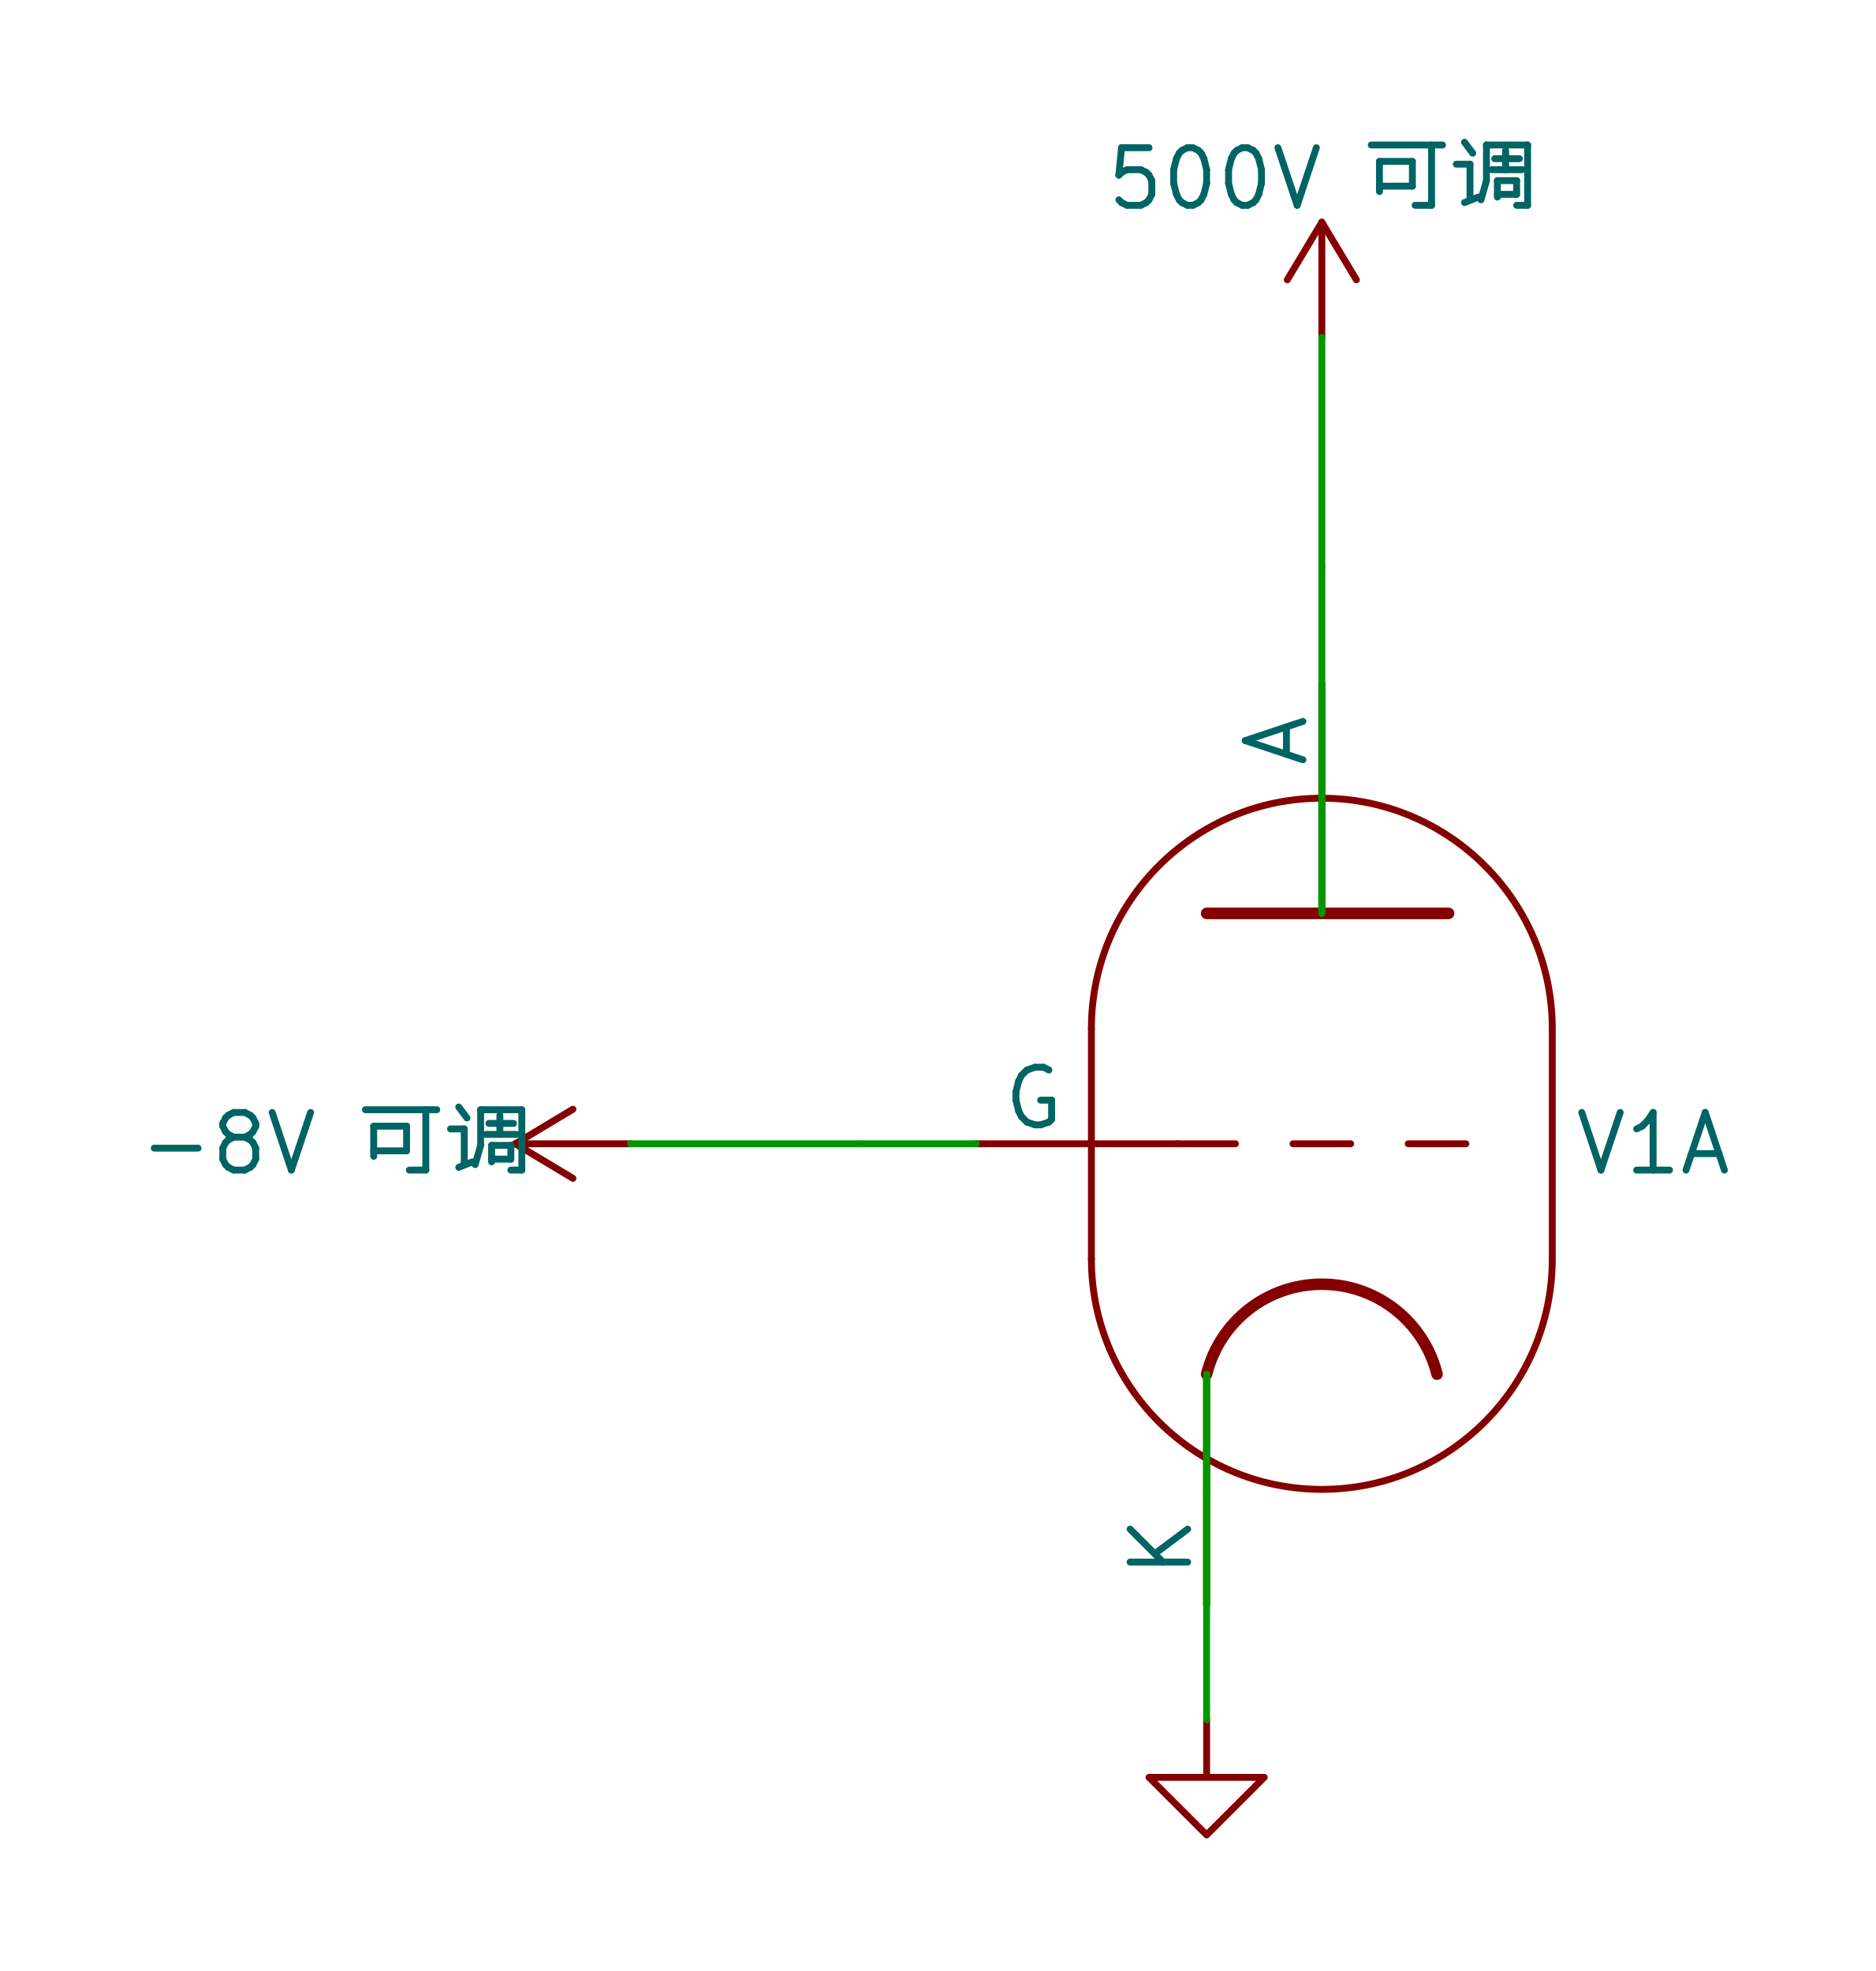
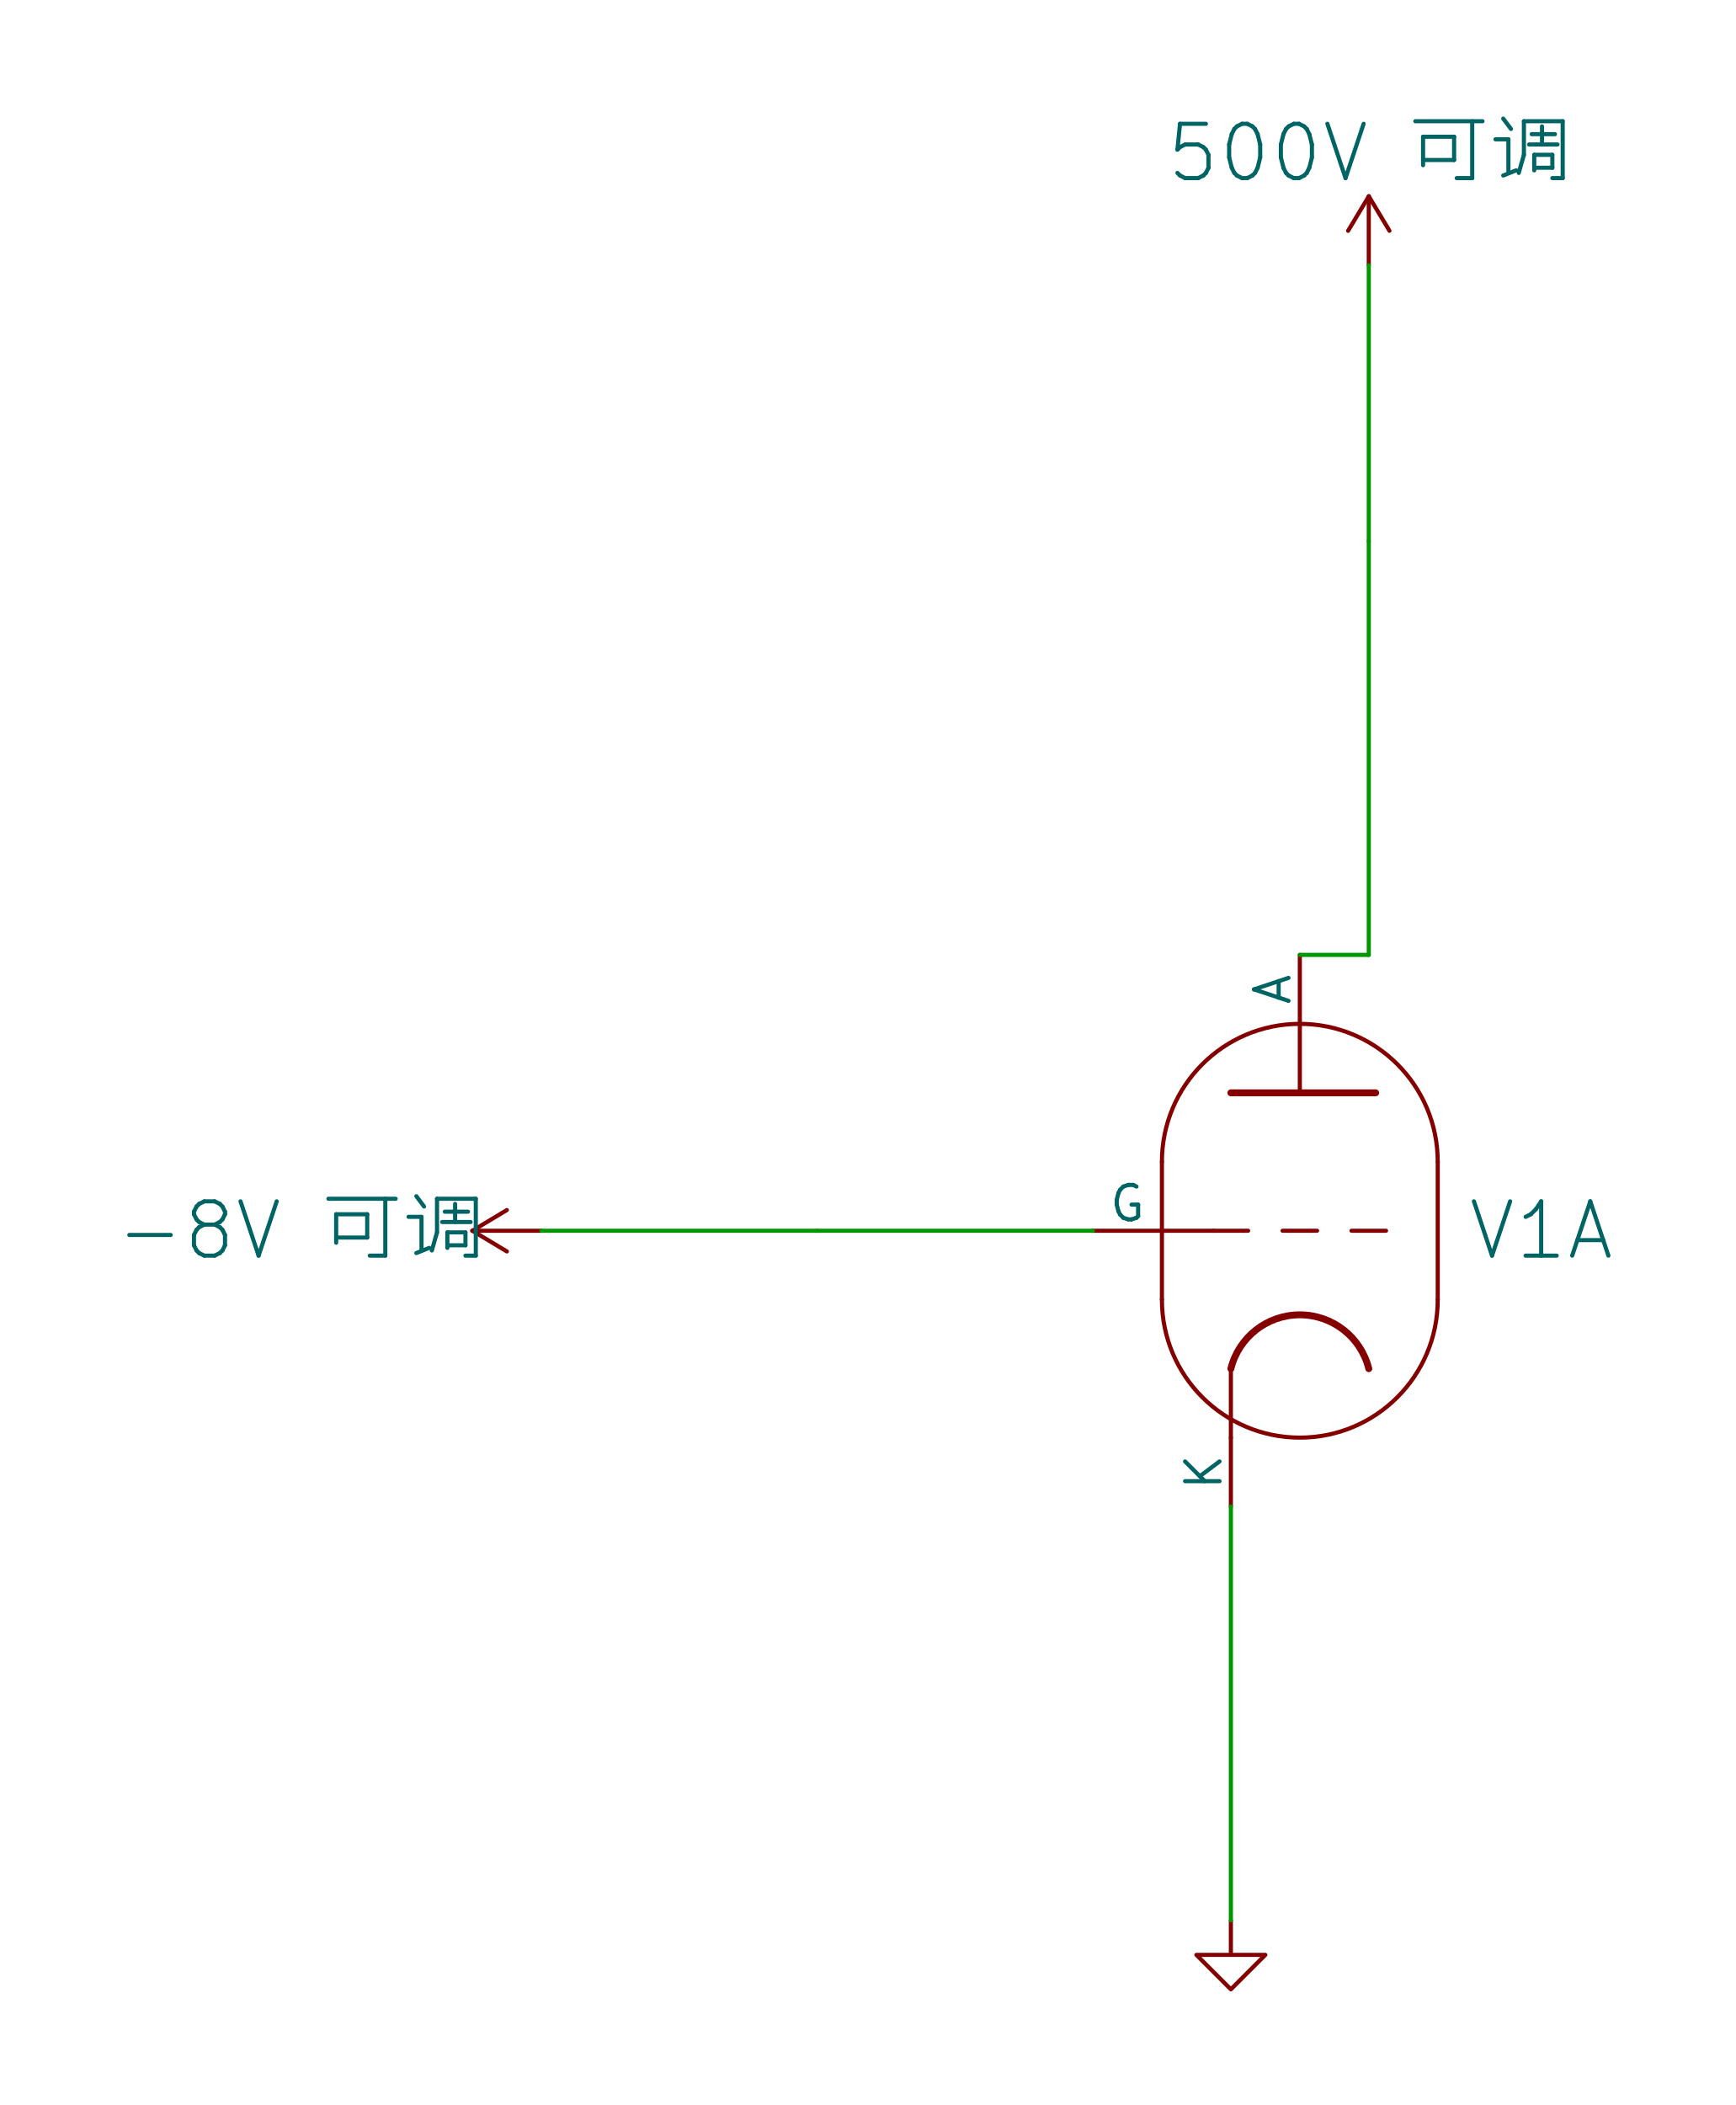
- <svg xmlns="http://www.w3.org/2000/svg" version="1.1" viewBox="14.04 20.50 41.35 43.46">
+ <svg xmlns="http://www.w3.org/2000/svg" version="1.1" viewBox="35.94 46.11 63.92 77.53">
  <g style="fill:#000000; fill-opacity:1;stroke:#000000; stroke-opacity:1; stroke-linecap:round; stroke-linejoin:round;" transform="translate(0 0) scale(1 1)">
</g>
  <g style="fill:#000000; fill-opacity:0.0;  stroke:#000000; stroke-width:0.152; stroke-opacity:1;  stroke-linecap:round; stroke-linejoin:round;">
    <g>
</g>
    <g style="fill:#840000; fill-opacity:0.0;  stroke:#840000; stroke-width:0.152; stroke-opacity:1;  stroke-linecap:round; stroke-linejoin:round;">
-       <path style="fill:#840000; fill-opacity:0.0;  stroke:#840000; stroke-width:0.152; stroke-opacity:1;  stroke-linecap:round; stroke-linejoin:round;fill:none" d="M 26.67,46.482 25.4,45.72 " />
-       <path style="fill:#840000; fill-opacity:0.0;  stroke:#840000; stroke-width:0.152; stroke-opacity:1;  stroke-linecap:round; stroke-linejoin:round;fill:none" d="M 27.94,45.72 25.4,45.72 " />
-       <path style="fill:#840000; fill-opacity:0.0;  stroke:#840000; stroke-width:0.152; stroke-opacity:1;  stroke-linecap:round; stroke-linejoin:round;fill:none" d="M 25.4,45.72 26.67,44.958 " />
-     </g>
-     <g style="fill:#006464; fill-opacity:0.0;  stroke:#006464; stroke-width:0.152; stroke-opacity:1;  stroke-linecap:round; stroke-linejoin:round;">
-       <text x="21.431" y="46.355" textLength="8.791" font-size="1.693" lengthAdjust="spacingAndGlyphs" text-anchor="middle" opacity="0">-8V 可调</text>
-       <g class="stroked-text">
-         <path d="M17.44 45.816 L18.407 45.816 " />
-         <path d="M19.194 45.574 L19.073 45.513 " />
-         <path d="M19.073 45.513 L19.012 45.453 " />
-         <path d="M19.012 45.453 L18.952 45.332 " />
-         <path d="M18.952 45.332 L18.952 45.271 " />
-         <path d="M18.952 45.271 L19.012 45.151 " />
-         <path d="M19.012 45.151 L19.073 45.09 " />
-         <path d="M19.073 45.09 L19.194 45.029 " />
-         <path d="M19.194 45.029 L19.436 45.029 " />
-         <path d="M19.436 45.029 L19.556 45.09 " />
-         <path d="M19.556 45.09 L19.617 45.151 " />
-         <path d="M19.617 45.151 L19.677 45.271 " />
-         <path d="M19.677 45.271 L19.677 45.332 " />
-         <path d="M19.677 45.332 L19.617 45.453 " />
-         <path d="M19.617 45.453 L19.556 45.513 " />
-         <path d="M19.556 45.513 L19.436 45.574 " />
-         <path d="M19.436 45.574 L19.194 45.574 " />
-         <path d="M19.194 45.574 L19.073 45.634 " />
-         <path d="M19.073 45.634 L19.012 45.695 " />
-         <path d="M19.012 45.695 L18.952 45.816 " />
-         <path d="M18.952 45.816 L18.952 46.058 " />
-         <path d="M18.952 46.058 L19.012 46.179 " />
-         <path d="M19.012 46.179 L19.073 46.239 " />
-         <path d="M19.073 46.239 L19.194 46.3 " />
-         <path d="M19.194 46.3 L19.436 46.3 " />
-         <path d="M19.436 46.3 L19.556 46.239 " />
-         <path d="M19.556 46.239 L19.617 46.179 " />
-         <path d="M19.617 46.179 L19.677 46.058 " />
-         <path d="M19.677 46.058 L19.677 45.816 " />
-         <path d="M19.677 45.816 L19.617 45.695 " />
-         <path d="M19.617 45.695 L19.556 45.634 " />
-         <path d="M19.556 45.634 L19.436 45.574 " />
-         <path d="M20.04 45.029 L20.463 46.3 " />
-         <path d="M20.463 46.3 L20.887 45.029 " />
-         <path d="M22.096 44.969 L23.669 44.969 " />
-         <path d="M22.278 45.876 L23.003 45.876 " />
-         <path d="M23.064 46.3 L23.427 46.3 " />
-         <path d="M22.278 45.332 L22.278 45.997 " />
-         <path d="M22.278 45.332 L23.003 45.332 " />
-         <path d="M23.003 45.332 L23.003 45.876 " />
-         <path d="M23.427 44.969 L23.427 46.3 " />
-         <path d="M24.818 45.271 L25.362 45.271 " />
-         <path d="M24.757 45.513 L25.423 45.513 " />
-         <path d="M24.878 46.058 L25.302 46.058 " />
-         <path d="M25.302 46.3 L25.544 46.3 " />
-         <path d="M23.971 45.392 L24.274 45.392 " />
-         <path d="M24.274 45.392 L24.274 46.179 " />
-         <path d="M24.878 45.755 L24.878 46.118 " />
-         <path d="M25.06 45.09 L25.06 45.513 " />
-         <path d="M24.878 45.755 L25.302 45.755 " />
-         <path d="M25.302 45.755 L25.302 46.058 " />
-         <path d="M24.636 44.969 L25.544 44.969 " />
-         <path d="M25.544 44.969 L25.544 46.3 " />
-         <path d="M24.153 44.909 L24.334 45.151 " />
-         <path d="M24.455 46.118 L24.153 46.239 " />
-         <path d="M24.636 44.969 L24.636 45.755 " />
-         <path d="M24.636 45.755 L24.515 46.179 " />
+       <path style="fill:#840000; fill-opacity:0.0;  stroke:#840000; stroke-width:0.152; stroke-opacity:1;  stroke-linecap:round; stroke-linejoin:round;fill:none" d="M 54.61,92.202 53.34,91.44 " />
+       <path style="fill:#840000; fill-opacity:0.0;  stroke:#840000; stroke-width:0.152; stroke-opacity:1;  stroke-linecap:round; stroke-linejoin:round;fill:none" d="M 55.88,91.44 53.34,91.44 " />
+       <path style="fill:#840000; fill-opacity:0.0;  stroke:#840000; stroke-width:0.152; stroke-opacity:1;  stroke-linecap:round; stroke-linejoin:round;fill:none" d="M 53.34,91.44 54.61,90.678 " />
+     </g>
+     <g style="fill:#006464; fill-opacity:0.0;  stroke:#006464; stroke-width:0.152; stroke-opacity:1;  stroke-linecap:round; stroke-linejoin:round;">
+       <text x="46.99" y="92.44" textLength="13.581" font-size="2.667" lengthAdjust="spacingAndGlyphs" text-anchor="middle" opacity="0">-8V 可调</text>
+       <g class="stroked-text">
+         <path d="M40.704 91.595 L42.228 91.595 " />
+         <path d="M43.466 91.214 L43.276 91.119 " />
+         <path d="M43.276 91.119 L43.18 91.024 " />
+         <path d="M43.18 91.024 L43.085 90.833 " />
+         <path d="M43.085 90.833 L43.085 90.738 " />
+         <path d="M43.085 90.738 L43.18 90.548 " />
+         <path d="M43.18 90.548 L43.276 90.452 " />
+         <path d="M43.276 90.452 L43.466 90.357 " />
+         <path d="M43.466 90.357 L43.847 90.357 " />
+         <path d="M43.847 90.357 L44.038 90.452 " />
+         <path d="M44.038 90.452 L44.133 90.548 " />
+         <path d="M44.133 90.548 L44.228 90.738 " />
+         <path d="M44.228 90.738 L44.228 90.833 " />
+         <path d="M44.228 90.833 L44.133 91.024 " />
+         <path d="M44.133 91.024 L44.038 91.119 " />
+         <path d="M44.038 91.119 L43.847 91.214 " />
+         <path d="M43.847 91.214 L43.466 91.214 " />
+         <path d="M43.466 91.214 L43.276 91.309 " />
+         <path d="M43.276 91.309 L43.18 91.405 " />
+         <path d="M43.18 91.405 L43.085 91.595 " />
+         <path d="M43.085 91.595 L43.085 91.976 " />
+         <path d="M43.085 91.976 L43.18 92.167 " />
+         <path d="M43.18 92.167 L43.276 92.262 " />
+         <path d="M43.276 92.262 L43.466 92.357 " />
+         <path d="M43.466 92.357 L43.847 92.357 " />
+         <path d="M43.847 92.357 L44.038 92.262 " />
+         <path d="M44.038 92.262 L44.133 92.167 " />
+         <path d="M44.133 92.167 L44.228 91.976 " />
+         <path d="M44.228 91.976 L44.228 91.595 " />
+         <path d="M44.228 91.595 L44.133 91.405 " />
+         <path d="M44.133 91.405 L44.038 91.309 " />
+         <path d="M44.038 91.309 L43.847 91.214 " />
+         <path d="M44.799 90.357 L45.466 92.357 " />
+         <path d="M45.466 92.357 L46.133 90.357 " />
+         <path d="M48.038 90.262 L50.514 90.262 " />
+         <path d="M48.323 91.69 L49.466 91.69 " />
+         <path d="M49.561 92.357 L50.133 92.357 " />
+         <path d="M48.323 90.833 L48.323 91.881 " />
+         <path d="M48.323 90.833 L49.466 90.833 " />
+         <path d="M49.466 90.833 L49.466 91.69 " />
+         <path d="M50.133 90.262 L50.133 92.357 " />
+         <path d="M52.323 90.738 L53.18 90.738 " />
+         <path d="M52.228 91.119 L53.276 91.119 " />
+         <path d="M52.419 91.976 L53.085 91.976 " />
+         <path d="M53.085 92.357 L53.466 92.357 " />
+         <path d="M50.99 90.928 L51.466 90.928 " />
+         <path d="M51.466 90.928 L51.466 92.167 " />
+         <path d="M52.419 91.5 L52.419 92.071 " />
+         <path d="M52.704 90.452 L52.704 91.119 " />
+         <path d="M52.419 91.5 L53.085 91.5 " />
+         <path d="M53.085 91.5 L53.085 91.976 " />
+         <path d="M52.038 90.262 L53.466 90.262 " />
+         <path d="M53.466 90.262 L53.466 92.357 " />
+         <path d="M51.276 90.167 L51.561 90.548 " />
+         <path d="M51.752 92.071 L51.276 92.262 " />
+         <path d="M52.038 90.262 L52.038 91.5 " />
+         <path d="M52.038 91.5 L51.847 92.167 " />
      </g>
    </g>
  </g>
  <g style="fill:#006464; fill-opacity:0.0;  stroke:#006464; stroke-width:0.152; stroke-opacity:1;  stroke-linecap:round; stroke-linejoin:round;">
    <g>
</g>
    <g style="fill:#840000; fill-opacity:0.0;  stroke:#840000; stroke-width:0.152; stroke-opacity:1;  stroke-linecap:round; stroke-linejoin:round;">
-       <path style="fill:#840000; fill-opacity:0.0;  stroke:#840000; stroke-width:0.152; stroke-opacity:1;  stroke-linecap:round; stroke-linejoin:round;fill:none" d="M 40.64,58.42 40.64,59.69 41.91,59.69 40.64,60.96 39.37,59.69 40.64,59.69 " />
+       <path style="fill:#840000; fill-opacity:0.0;  stroke:#840000; stroke-width:0.152; stroke-opacity:1;  stroke-linecap:round; stroke-linejoin:round;fill:none" d="M 81.28,116.84 81.28,118.11 82.55,118.11 81.28,119.38 80.01,118.11 81.28,118.11 " />
    </g>
  </g>
  <g style="fill:#840000; fill-opacity:0.0;  stroke:#840000; stroke-width:0.152; stroke-opacity:1;  stroke-linecap:round; stroke-linejoin:round;">
    <g>
-       <path style="fill:#840000; fill-opacity:0.0;  stroke:#840000; stroke-width:0.152; stroke-opacity:1;  stroke-linecap:round; stroke-linejoin:round;fill:none" d="M 42.418,26.67 43.18,25.4 " />
-       <path style="fill:#840000; fill-opacity:0.0;  stroke:#840000; stroke-width:0.152; stroke-opacity:1;  stroke-linecap:round; stroke-linejoin:round;fill:none" d="M 43.18,27.94 43.18,25.4 " />
-       <path style="fill:#840000; fill-opacity:0.0;  stroke:#840000; stroke-width:0.152; stroke-opacity:1;  stroke-linecap:round; stroke-linejoin:round;fill:none" d="M 43.18,25.4 43.942,26.67 " />
-     </g>
-     <g style="fill:#006464; fill-opacity:0.0;  stroke:#006464; stroke-width:0.152; stroke-opacity:1;  stroke-linecap:round; stroke-linejoin:round;">
-       <text x="43.18" y="25.082" textLength="9.637" font-size="1.693" lengthAdjust="spacingAndGlyphs" text-anchor="middle" opacity="0">500V 可调</text>
-       <g class="stroked-text">
-         <path d="M39.37 23.757 L38.765 23.757 " />
-         <path d="M38.765 23.757 L38.705 24.362 " />
-         <path d="M38.705 24.362 L38.765 24.301 " />
-         <path d="M38.765 24.301 L38.886 24.241 " />
-         <path d="M38.886 24.241 L39.189 24.241 " />
-         <path d="M39.189 24.241 L39.309 24.301 " />
-         <path d="M39.309 24.301 L39.37 24.362 " />
-         <path d="M39.37 24.362 L39.431 24.483 " />
-         <path d="M39.431 24.483 L39.431 24.785 " />
-         <path d="M39.431 24.785 L39.37 24.906 " />
-         <path d="M39.37 24.906 L39.309 24.967 " />
-         <path d="M39.309 24.967 L39.189 25.027 " />
-         <path d="M39.189 25.027 L38.886 25.027 " />
-         <path d="M38.886 25.027 L38.765 24.967 " />
-         <path d="M38.765 24.967 L38.705 24.906 " />
-         <path d="M40.217 23.757 L40.338 23.757 " />
-         <path d="M40.338 23.757 L40.459 23.817 " />
-         <path d="M40.459 23.817 L40.519 23.878 " />
-         <path d="M40.519 23.878 L40.58 23.999 " />
-         <path d="M40.58 23.999 L40.64 24.241 " />
-         <path d="M40.64 24.241 L40.64 24.543 " />
-         <path d="M40.64 24.543 L40.58 24.785 " />
-         <path d="M40.58 24.785 L40.519 24.906 " />
-         <path d="M40.519 24.906 L40.459 24.967 " />
-         <path d="M40.459 24.967 L40.338 25.027 " />
-         <path d="M40.338 25.027 L40.217 25.027 " />
-         <path d="M40.217 25.027 L40.096 24.967 " />
-         <path d="M40.096 24.967 L40.035 24.906 " />
-         <path d="M40.035 24.906 L39.975 24.785 " />
-         <path d="M39.975 24.785 L39.914 24.543 " />
-         <path d="M39.914 24.543 L39.914 24.241 " />
-         <path d="M39.914 24.241 L39.975 23.999 " />
-         <path d="M39.975 23.999 L40.035 23.878 " />
-         <path d="M40.035 23.878 L40.096 23.817 " />
-         <path d="M40.096 23.817 L40.217 23.757 " />
-         <path d="M41.426 23.757 L41.547 23.757 " />
-         <path d="M41.547 23.757 L41.668 23.817 " />
-         <path d="M41.668 23.817 L41.728 23.878 " />
-         <path d="M41.728 23.878 L41.789 23.999 " />
-         <path d="M41.789 23.999 L41.849 24.241 " />
-         <path d="M41.849 24.241 L41.849 24.543 " />
-         <path d="M41.849 24.543 L41.789 24.785 " />
-         <path d="M41.789 24.785 L41.728 24.906 " />
-         <path d="M41.728 24.906 L41.668 24.967 " />
-         <path d="M41.668 24.967 L41.547 25.027 " />
-         <path d="M41.547 25.027 L41.426 25.027 " />
-         <path d="M41.426 25.027 L41.305 24.967 " />
-         <path d="M41.305 24.967 L41.245 24.906 " />
-         <path d="M41.245 24.906 L41.184 24.785 " />
-         <path d="M41.184 24.785 L41.124 24.543 " />
-         <path d="M41.124 24.543 L41.124 24.241 " />
-         <path d="M41.124 24.241 L41.184 23.999 " />
-         <path d="M41.184 23.999 L41.245 23.878 " />
-         <path d="M41.245 23.878 L41.305 23.817 " />
-         <path d="M41.305 23.817 L41.426 23.757 " />
-         <path d="M42.212 23.757 L42.636 25.027 " />
-         <path d="M42.636 25.027 L43.059 23.757 " />
-         <path d="M44.269 23.697 L45.841 23.697 " />
-         <path d="M44.45 24.604 L45.176 24.604 " />
-         <path d="M45.236 25.027 L45.599 25.027 " />
-         <path d="M44.45 24.059 L44.45 24.725 " />
-         <path d="M44.45 24.059 L45.176 24.059 " />
-         <path d="M45.176 24.059 L45.176 24.604 " />
-         <path d="M45.599 23.697 L45.599 25.027 " />
-         <path d="M46.99 23.999 L47.534 23.999 " />
-         <path d="M46.929 24.241 L47.595 24.241 " />
-         <path d="M47.05 24.785 L47.474 24.785 " />
-         <path d="M47.474 25.027 L47.716 25.027 " />
-         <path d="M46.143 24.12 L46.446 24.12 " />
-         <path d="M46.446 24.12 L46.446 24.906 " />
-         <path d="M47.05 24.483 L47.05 24.846 " />
-         <path d="M47.232 23.817 L47.232 24.241 " />
-         <path d="M47.05 24.483 L47.474 24.483 " />
-         <path d="M47.474 24.483 L47.474 24.785 " />
-         <path d="M46.809 23.697 L47.716 23.697 " />
-         <path d="M47.716 23.697 L47.716 25.027 " />
-         <path d="M46.325 23.636 L46.506 23.878 " />
-         <path d="M46.627 24.846 L46.325 24.967 " />
-         <path d="M46.809 23.697 L46.809 24.483 " />
-         <path d="M46.809 24.483 L46.688 24.906 " />
+       <path style="fill:#840000; fill-opacity:0.0;  stroke:#840000; stroke-width:0.152; stroke-opacity:1;  stroke-linecap:round; stroke-linejoin:round;fill:none" d="M 85.598,54.61 86.36,53.34 " />
+       <path style="fill:#840000; fill-opacity:0.0;  stroke:#840000; stroke-width:0.152; stroke-opacity:1;  stroke-linecap:round; stroke-linejoin:round;fill:none" d="M 86.36,55.88 86.36,53.34 " />
+       <path style="fill:#840000; fill-opacity:0.0;  stroke:#840000; stroke-width:0.152; stroke-opacity:1;  stroke-linecap:round; stroke-linejoin:round;fill:none" d="M 86.36,53.34 87.122,54.61 " />
+     </g>
+     <g style="fill:#006464; fill-opacity:0.0;  stroke:#006464; stroke-width:0.152; stroke-opacity:1;  stroke-linecap:round; stroke-linejoin:round;">
+       <text x="86.36" y="52.752" textLength="14.915" font-size="2.667" lengthAdjust="spacingAndGlyphs" text-anchor="middle" opacity="0">500V 可调</text>
+       <g class="stroked-text">
+         <path d="M80.36 50.67 L79.407 50.67 " />
+         <path d="M79.407 50.67 L79.312 51.622 " />
+         <path d="M79.312 51.622 L79.407 51.527 " />
+         <path d="M79.407 51.527 L79.598 51.432 " />
+         <path d="M79.598 51.432 L80.074 51.432 " />
+         <path d="M80.074 51.432 L80.265 51.527 " />
+         <path d="M80.265 51.527 L80.36 51.622 " />
+         <path d="M80.36 51.622 L80.455 51.812 " />
+         <path d="M80.455 51.812 L80.455 52.289 " />
+         <path d="M80.455 52.289 L80.36 52.479 " />
+         <path d="M80.36 52.479 L80.265 52.575 " />
+         <path d="M80.265 52.575 L80.074 52.67 " />
+         <path d="M80.074 52.67 L79.598 52.67 " />
+         <path d="M79.598 52.67 L79.407 52.575 " />
+         <path d="M79.407 52.575 L79.312 52.479 " />
+         <path d="M81.693 50.67 L81.884 50.67 " />
+         <path d="M81.884 50.67 L82.074 50.765 " />
+         <path d="M82.074 50.765 L82.169 50.86 " />
+         <path d="M82.169 50.86 L82.265 51.051 " />
+         <path d="M82.265 51.051 L82.36 51.432 " />
+         <path d="M82.36 51.432 L82.36 51.908 " />
+         <path d="M82.36 51.908 L82.265 52.289 " />
+         <path d="M82.265 52.289 L82.169 52.479 " />
+         <path d="M82.169 52.479 L82.074 52.575 " />
+         <path d="M82.074 52.575 L81.884 52.67 " />
+         <path d="M81.884 52.67 L81.693 52.67 " />
+         <path d="M81.693 52.67 L81.503 52.575 " />
+         <path d="M81.503 52.575 L81.408 52.479 " />
+         <path d="M81.408 52.479 L81.312 52.289 " />
+         <path d="M81.312 52.289 L81.217 51.908 " />
+         <path d="M81.217 51.908 L81.217 51.432 " />
+         <path d="M81.217 51.432 L81.312 51.051 " />
+         <path d="M81.312 51.051 L81.408 50.86 " />
+         <path d="M81.408 50.86 L81.503 50.765 " />
+         <path d="M81.503 50.765 L81.693 50.67 " />
+         <path d="M83.598 50.67 L83.789 50.67 " />
+         <path d="M83.789 50.67 L83.979 50.765 " />
+         <path d="M83.979 50.765 L84.074 50.86 " />
+         <path d="M84.074 50.86 L84.169 51.051 " />
+         <path d="M84.169 51.051 L84.265 51.432 " />
+         <path d="M84.265 51.432 L84.265 51.908 " />
+         <path d="M84.265 51.908 L84.169 52.289 " />
+         <path d="M84.169 52.289 L84.074 52.479 " />
+         <path d="M84.074 52.479 L83.979 52.575 " />
+         <path d="M83.979 52.575 L83.789 52.67 " />
+         <path d="M83.789 52.67 L83.598 52.67 " />
+         <path d="M83.598 52.67 L83.408 52.575 " />
+         <path d="M83.408 52.575 L83.312 52.479 " />
+         <path d="M83.312 52.479 L83.217 52.289 " />
+         <path d="M83.217 52.289 L83.122 51.908 " />
+         <path d="M83.122 51.908 L83.122 51.432 " />
+         <path d="M83.122 51.432 L83.217 51.051 " />
+         <path d="M83.217 51.051 L83.312 50.86 " />
+         <path d="M83.312 50.86 L83.408 50.765 " />
+         <path d="M83.408 50.765 L83.598 50.67 " />
+         <path d="M84.836 50.67 L85.503 52.67 " />
+         <path d="M85.503 52.67 L86.17 50.67 " />
+         <path d="M88.074 50.575 L90.55 50.575 " />
+         <path d="M88.36 52.003 L89.503 52.003 " />
+         <path d="M89.598 52.67 L90.17 52.67 " />
+         <path d="M88.36 51.146 L88.36 52.194 " />
+         <path d="M88.36 51.146 L89.503 51.146 " />
+         <path d="M89.503 51.146 L89.503 52.003 " />
+         <path d="M90.17 50.575 L90.17 52.67 " />
+         <path d="M92.36 51.051 L93.217 51.051 " />
+         <path d="M92.265 51.432 L93.312 51.432 " />
+         <path d="M92.455 52.289 L93.122 52.289 " />
+         <path d="M93.122 52.67 L93.503 52.67 " />
+         <path d="M91.027 51.241 L91.503 51.241 " />
+         <path d="M91.503 51.241 L91.503 52.479 " />
+         <path d="M92.455 51.812 L92.455 52.384 " />
+         <path d="M92.741 50.765 L92.741 51.432 " />
+         <path d="M92.455 51.812 L93.122 51.812 " />
+         <path d="M93.122 51.812 L93.122 52.289 " />
+         <path d="M92.074 50.575 L93.503 50.575 " />
+         <path d="M93.503 50.575 L93.503 52.67 " />
+         <path d="M91.312 50.479 L91.598 50.86 " />
+         <path d="M91.789 52.384 L91.312 52.575 " />
+         <path d="M92.074 50.575 L92.074 51.812 " />
+         <path d="M92.074 51.812 L91.884 52.479 " />
      </g>
    </g>
  </g>
  <g style="fill:#006464; fill-opacity:0.0;  stroke:#006464; stroke-width:0.152; stroke-opacity:1;  stroke-linecap:round; stroke-linejoin:round;">
    <g>
</g>
    <g style="fill:#840000; fill-opacity:0.0;  stroke:#840000; stroke-width:0.152; stroke-opacity:1;  stroke-linecap:round; stroke-linejoin:round;">
-       <path d="M38.1 48.26 A5.08 5.08 0.0 0 0 48.26 48.26" />
-       <path style="fill:#840000; fill-opacity:0.0;  stroke:#840000; stroke-width:0.152; stroke-opacity:1;  stroke-linecap:round; stroke-linejoin:round;fill:none" d="M 48.26,43.18 48.26,48.26 " />
-       <path style="fill:#840000; fill-opacity:0.0;  stroke:#840000; stroke-width:0.152; stroke-opacity:1;  stroke-linecap:round; stroke-linejoin:round;fill:none" d="M 38.1,43.18 38.1,48.26 38.1,48.26 " />
-       <path d="M48.26 43.18 A5.08 5.08 0.0 0 0 38.1 43.18" />
-       <path style="fill:#840000; fill-opacity:0.0;  stroke:#840000; stroke-width:0.152; stroke-opacity:1;  stroke-linecap:round; stroke-linejoin:round;fill:none" d="M 40.64,50.8 40.64,53.34 " />
-       <path style="fill:#840000; fill-opacity:0.0;  stroke:#840000; stroke-width:0.152; stroke-opacity:1;  stroke-linecap:round; stroke-linejoin:round;fill:none" d="M 43.18,40.64 43.18,38.1 " />
-       <path style="fill:#840000; fill-opacity:0.0;  stroke:#840000; stroke-width:0.152; stroke-opacity:1;  stroke-linecap:round; stroke-linejoin:round;fill:none" d="M 38.1,45.72 40.005,45.72 " />
-       <path style="fill:#840000; fill-opacity:0.0;  stroke:#840000; stroke-width:0.152; stroke-opacity:1;  stroke-linecap:round; stroke-linejoin:round;fill:none" d="M 41.275,45.72 40.005,45.72 " />
-       <path style="fill:#840000; fill-opacity:0.0;  stroke:#840000; stroke-width:0.152; stroke-opacity:1;  stroke-linecap:round; stroke-linejoin:round;fill:none" d="M 42.545,45.72 43.815,45.72 " />
-       <path style="fill:#840000; fill-opacity:0.0;  stroke:#840000; stroke-width:0.152; stroke-opacity:1;  stroke-linecap:round; stroke-linejoin:round;fill:none" d="M 45.085,45.72 46.355,45.72 " />
+       <path d="M78.74 93.98 A5.08 5.08 0.0 0 0 88.9 93.98" />
+       <path style="fill:#840000; fill-opacity:0.0;  stroke:#840000; stroke-width:0.152; stroke-opacity:1;  stroke-linecap:round; stroke-linejoin:round;fill:none" d="M 88.9,88.9 88.9,93.98 " />
+       <path style="fill:#840000; fill-opacity:0.0;  stroke:#840000; stroke-width:0.152; stroke-opacity:1;  stroke-linecap:round; stroke-linejoin:round;fill:none" d="M 78.74,88.9 78.74,93.98 78.74,93.98 " />
+       <path d="M88.9 88.9 A5.08 5.08 0.0 0 0 78.74 88.9" />
+       <path style="fill:#840000; fill-opacity:0.0;  stroke:#840000; stroke-width:0.152; stroke-opacity:1;  stroke-linecap:round; stroke-linejoin:round;fill:none" d="M 81.28,96.52 81.28,99.06 " />
+       <path style="fill:#840000; fill-opacity:0.0;  stroke:#840000; stroke-width:0.152; stroke-opacity:1;  stroke-linecap:round; stroke-linejoin:round;fill:none" d="M 83.82,86.36 83.82,83.82 " />
+       <path style="fill:#840000; fill-opacity:0.0;  stroke:#840000; stroke-width:0.152; stroke-opacity:1;  stroke-linecap:round; stroke-linejoin:round;fill:none" d="M 78.74,91.44 80.645,91.44 " />
+       <path style="fill:#840000; fill-opacity:0.0;  stroke:#840000; stroke-width:0.152; stroke-opacity:1;  stroke-linecap:round; stroke-linejoin:round;fill:none" d="M 81.915,91.44 80.645,91.44 " />
+       <path style="fill:#840000; fill-opacity:0.0;  stroke:#840000; stroke-width:0.152; stroke-opacity:1;  stroke-linecap:round; stroke-linejoin:round;fill:none" d="M 83.185,91.44 84.455,91.44 " />
+       <path style="fill:#840000; fill-opacity:0.0;  stroke:#840000; stroke-width:0.152; stroke-opacity:1;  stroke-linecap:round; stroke-linejoin:round;fill:none" d="M 85.725,91.44 86.995,91.44 " />
    </g>
    <g style="fill:#840000; fill-opacity:0.0;  stroke:#840000; stroke-width:0.254; stroke-opacity:1;  stroke-linecap:round; stroke-linejoin:round;">
-       <path style="fill:#840000; fill-opacity:0.0;  stroke:#840000; stroke-width:0.254; stroke-opacity:1;  stroke-linecap:round; stroke-linejoin:round;fill:none" d="M 40.64,40.64 45.974,40.64 45.974,40.64 " />
-       <path d="M45.72 50.8 A2.618 2.618 0.0 0 0 40.64 50.8" />
-     </g>
-     <g style="fill:#840000; fill-opacity:0.0;  stroke:#840000; stroke-width:0.152; stroke-opacity:1;  stroke-linecap:round; stroke-linejoin:round;">
-       <path d="M43.18 38.1 L43.18 35.56 " />
-     </g>
-     <g style="fill:#006464; fill-opacity:0.0;  stroke:#006464; stroke-width:0.152; stroke-opacity:1;  stroke-linecap:round; stroke-linejoin:round;">
-       <g transform="rotate(-90 42.926 36.83)">
-         <text x="42.926" y="36.83" textLength="1.292" font-size="1.693" lengthAdjust="spacingAndGlyphs" text-anchor="middle" opacity="0">A</text>
-       </g>
-       <g class="stroked-text">
-         <path d="M42.4 37.132 L42.4 36.528 " />
-         <path d="M42.763 37.253 L41.492 36.83 " />
-         <path d="M41.492 36.83 L42.763 36.407 " />
-       </g>
-     </g>
-     <g style="fill:#840000; fill-opacity:0.0;  stroke:#840000; stroke-width:0.152; stroke-opacity:1;  stroke-linecap:round; stroke-linejoin:round;">
-       <path d="M38.1 45.72 L35.56 45.72 " />
-     </g>
-     <g style="fill:#006464; fill-opacity:0.0;  stroke:#006464; stroke-width:0.152; stroke-opacity:1;  stroke-linecap:round; stroke-linejoin:round;">
-       <text x="36.83" y="45.466" textLength="1.473" font-size="1.693" lengthAdjust="spacingAndGlyphs" text-anchor="middle" opacity="0">G</text>
-       <g class="stroked-text">
-         <path d="M37.163 44.093 L37.042 44.032 " />
-         <path d="M37.042 44.032 L36.86 44.032 " />
-         <path d="M36.86 44.032 L36.679 44.093 " />
-         <path d="M36.679 44.093 L36.558 44.214 " />
-         <path d="M36.558 44.214 L36.497 44.335 " />
-         <path d="M36.497 44.335 L36.437 44.577 " />
-         <path d="M36.437 44.577 L36.437 44.758 " />
-         <path d="M36.437 44.758 L36.497 45 " />
-         <path d="M36.497 45 L36.558 45.121 " />
-         <path d="M36.558 45.121 L36.679 45.242 " />
-         <path d="M36.679 45.242 L36.86 45.303 " />
-         <path d="M36.86 45.303 L36.981 45.303 " />
-         <path d="M36.981 45.303 L37.163 45.242 " />
-         <path d="M37.163 45.242 L37.223 45.182 " />
-         <path d="M37.223 45.182 L37.223 44.758 " />
-         <path d="M37.223 44.758 L36.981 44.758 " />
-       </g>
-     </g>
-     <g style="fill:#840000; fill-opacity:0.0;  stroke:#840000; stroke-width:0.152; stroke-opacity:1;  stroke-linecap:round; stroke-linejoin:round;">
-       <path d="M40.64 53.34 L40.64 55.88 " />
-     </g>
-     <g style="fill:#006464; fill-opacity:0.0;  stroke:#006464; stroke-width:0.152; stroke-opacity:1;  stroke-linecap:round; stroke-linejoin:round;">
-       <g transform="rotate(-90 40.386 54.61)">
-         <text x="40.386" y="54.61" textLength="1.473" font-size="1.693" lengthAdjust="spacingAndGlyphs" text-anchor="middle" opacity="0">K</text>
-       </g>
-       <g class="stroked-text">
-         <path d="M40.222 54.943 L38.953 54.943 " />
-         <path d="M40.222 54.217 L39.497 54.761 " />
-         <path d="M38.953 54.217 L39.678 54.943 " />
-       </g>
-       <text x="50.483" y="46.355" textLength="3.59" font-size="1.693" lengthAdjust="spacingAndGlyphs" text-anchor="middle" opacity="0">V1A</text>
-       <g class="stroked-text">
-         <path d="M48.91 45.029 L49.333 46.3 " />
-         <path d="M49.333 46.3 L49.757 45.029 " />
-         <path d="M50.845 46.3 L50.12 46.3 " />
-         <path d="M50.483 46.3 L50.483 45.029 " />
-         <path d="M50.483 45.029 L50.362 45.211 " />
-         <path d="M50.362 45.211 L50.241 45.332 " />
-         <path d="M50.241 45.332 L50.12 45.392 " />
-         <path d="M51.329 45.937 L51.934 45.937 " />
-         <path d="M51.208 46.3 L51.632 45.029 " />
-         <path d="M51.632 45.029 L52.055 46.3 " />
+       <path style="fill:#840000; fill-opacity:0.0;  stroke:#840000; stroke-width:0.254; stroke-opacity:1;  stroke-linecap:round; stroke-linejoin:round;fill:none" d="M 81.28,86.36 86.614,86.36 86.614,86.36 " />
+       <path d="M86.36 96.52 A2.618 2.618 0.0 0 0 81.28 96.52" />
+     </g>
+     <g style="fill:#840000; fill-opacity:0.0;  stroke:#840000; stroke-width:0.152; stroke-opacity:1;  stroke-linecap:round; stroke-linejoin:round;">
+       <path d="M83.82 83.82 L83.82 81.28 " />
+     </g>
+     <g style="fill:#006464; fill-opacity:0.0;  stroke:#006464; stroke-width:0.152; stroke-opacity:1;  stroke-linecap:round; stroke-linejoin:round;">
+       <g transform="rotate(-90 83.566 82.55)">
+         <text x="83.566" y="82.55" textLength="1.292" font-size="1.693" lengthAdjust="spacingAndGlyphs" text-anchor="middle" opacity="0">A</text>
+       </g>
+       <g class="stroked-text">
+         <path d="M83.04 82.852 L83.04 82.248 " />
+         <path d="M83.403 82.973 L82.132 82.55 " />
+         <path d="M82.132 82.55 L83.403 82.127 " />
+       </g>
+     </g>
+     <g style="fill:#840000; fill-opacity:0.0;  stroke:#840000; stroke-width:0.152; stroke-opacity:1;  stroke-linecap:round; stroke-linejoin:round;">
+       <path d="M78.74 91.44 L76.2 91.44 " />
+     </g>
+     <g style="fill:#006464; fill-opacity:0.0;  stroke:#006464; stroke-width:0.152; stroke-opacity:1;  stroke-linecap:round; stroke-linejoin:round;">
+       <text x="77.47" y="91.186" textLength="1.473" font-size="1.693" lengthAdjust="spacingAndGlyphs" text-anchor="middle" opacity="0">G</text>
+       <g class="stroked-text">
+         <path d="M77.803 89.813 L77.682 89.752 " />
+         <path d="M77.682 89.752 L77.5 89.752 " />
+         <path d="M77.5 89.752 L77.319 89.813 " />
+         <path d="M77.319 89.813 L77.198 89.934 " />
+         <path d="M77.198 89.934 L77.137 90.055 " />
+         <path d="M77.137 90.055 L77.077 90.297 " />
+         <path d="M77.077 90.297 L77.077 90.478 " />
+         <path d="M77.077 90.478 L77.137 90.72 " />
+         <path d="M77.137 90.72 L77.198 90.841 " />
+         <path d="M77.198 90.841 L77.319 90.962 " />
+         <path d="M77.319 90.962 L77.5 91.022 " />
+         <path d="M77.5 91.022 L77.621 91.022 " />
+         <path d="M77.621 91.022 L77.803 90.962 " />
+         <path d="M77.803 90.962 L77.863 90.902 " />
+         <path d="M77.863 90.902 L77.863 90.478 " />
+         <path d="M77.863 90.478 L77.621 90.478 " />
+       </g>
+     </g>
+     <g style="fill:#840000; fill-opacity:0.0;  stroke:#840000; stroke-width:0.152; stroke-opacity:1;  stroke-linecap:round; stroke-linejoin:round;">
+       <path d="M81.28 99.06 L81.28 101.6 " />
+     </g>
+     <g style="fill:#006464; fill-opacity:0.0;  stroke:#006464; stroke-width:0.152; stroke-opacity:1;  stroke-linecap:round; stroke-linejoin:round;">
+       <g transform="rotate(-90 81.026 100.33)">
+         <text x="81.026" y="100.33" textLength="1.473" font-size="1.693" lengthAdjust="spacingAndGlyphs" text-anchor="middle" opacity="0">K</text>
+       </g>
+       <g class="stroked-text">
+         <path d="M80.862 100.663 L79.593 100.663 " />
+         <path d="M80.862 99.937 L80.137 100.481 " />
+         <path d="M79.593 99.937 L80.318 100.663 " />
+       </g>
+       <text x="92.71" y="92.44" textLength="5.391" font-size="2.667" lengthAdjust="spacingAndGlyphs" text-anchor="middle" opacity="0">V1A</text>
+       <g class="stroked-text">
+         <path d="M90.234 90.357 L90.9 92.357 " />
+         <path d="M90.9 92.357 L91.567 90.357 " />
+         <path d="M93.281 92.357 L92.138 92.357 " />
+         <path d="M92.71 92.357 L92.71 90.357 " />
+         <path d="M92.71 90.357 L92.519 90.643 " />
+         <path d="M92.519 90.643 L92.329 90.833 " />
+         <path d="M92.329 90.833 L92.138 90.929 " />
+         <path d="M94.043 91.786 L94.996 91.786 " />
+         <path d="M93.853 92.357 L94.519 90.357 " />
+         <path d="M94.519 90.357 L95.186 92.357 " />
      </g>
    </g>
  </g>
  <g style="fill:#006464; fill-opacity:0.0;  stroke:#006464; stroke-width:0.152; stroke-opacity:1;  stroke-linecap:round; stroke-linejoin:round;">
</g>
  <g style="fill:#009600; fill-opacity:0.0;  stroke:#009600; stroke-width:0.152; stroke-opacity:1;  stroke-linecap:round; stroke-linejoin:round;">
-     <path d="M40.64 50.8 L40.64 58.42 " />
-     <path d="M33.02 45.72 L27.94 45.72 " />
-     <path d="M35.56 45.72 L33.02 45.72 " />
-     <path d="M40.64 55.88 L40.64 50.8 " />
-     <path d="M43.18 40.64 L43.18 33.02 " />
-     <path d="M43.18 33.02 L43.18 27.94 " />
-     <path d="M43.18 35.56 L43.18 40.64 " />
+     <path d="M81.28 101.6 L81.28 116.84 " />
+     <path d="M66.04 91.44 L55.88 91.44 " />
+     <path d="M76.2 91.44 L66.04 91.44 " />
+     <path d="M86.36 81.28 L86.36 66.04 " />
+     <path d="M86.36 66.04 L86.36 55.88 " />
+     <path d="M83.82 81.28 L86.36 81.28 " />
  </g>
</svg>
